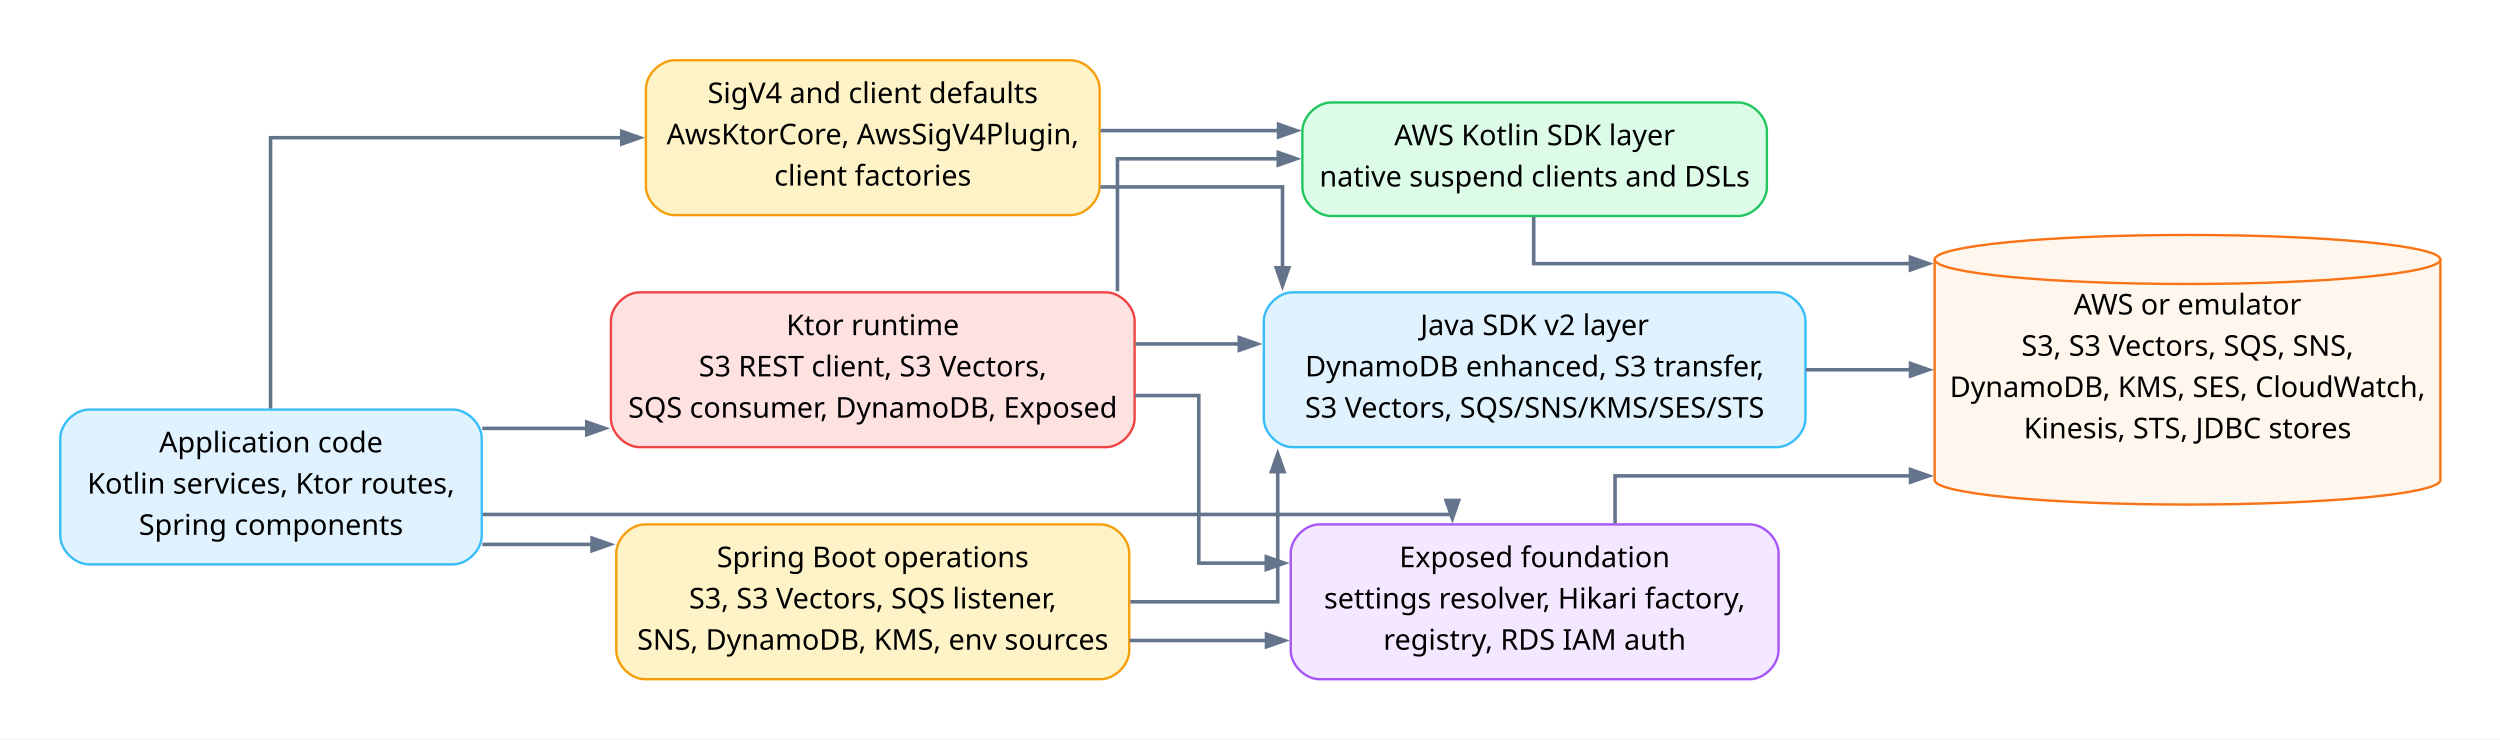
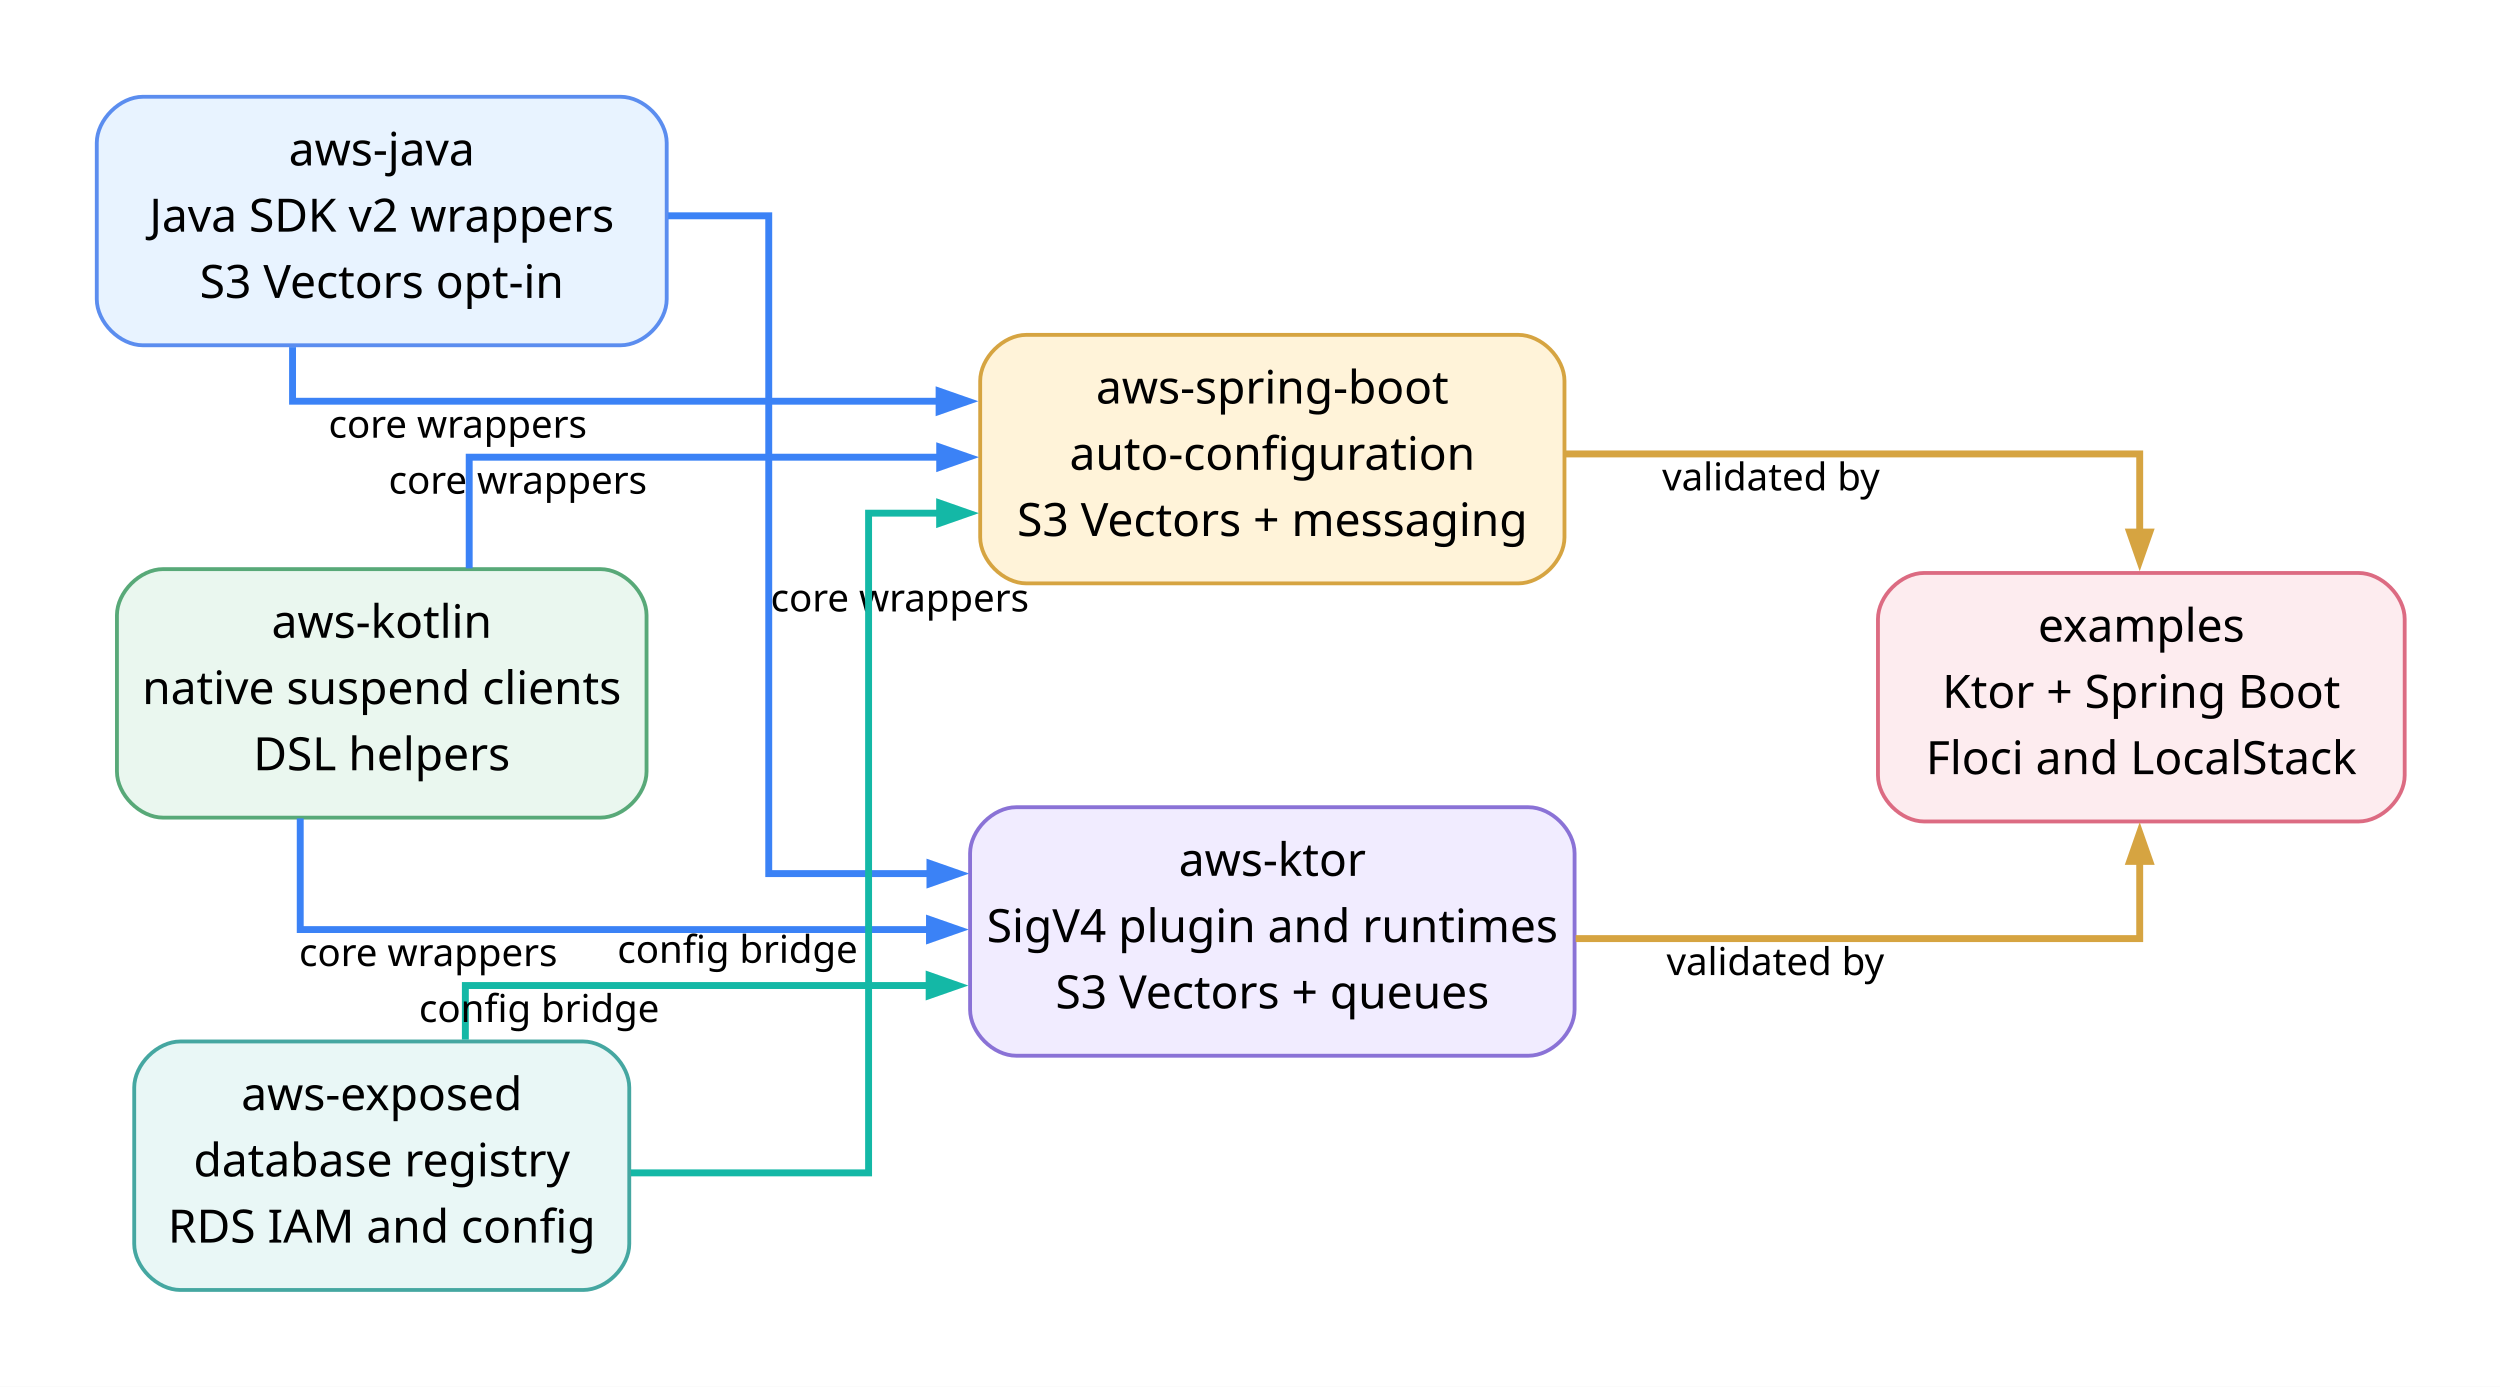
- <svg xmlns="http://www.w3.org/2000/svg" width="1045pt" height="309pt" viewBox="0.00 0.00 1045.00 309.00">
-   <g id="graph0" class="graph" transform="scale(1 1) rotate(0) translate(25.2 283.91)">
-     <polygon fill="#ffffff" stroke="none" points="-25.2,25.2 -25.2,-283.91 1020.09,-283.91 1020.09,25.2 -25.2,25.2" />
+ <svg xmlns="http://www.w3.org/2000/svg" width="651pt" height="361pt" viewBox="0.00 0.00 651.00 361.00">
+   <g id="graph0" class="graph" transform="scale(1 1) rotate(0) translate(25.2 335.91)">
+     <polygon fill="#ffffff" stroke="none" points="-25.2,25.2 -25.2,-335.91 626.18,-335.91 626.18,25.2 -25.2,25.2" />
    <g id="node1" class="node">
-       <path fill="#e0f2fe" stroke="#38bdf8" d="M164.16,-112.71C164.16,-112.71 12,-112.71 12,-112.71 6,-112.71 0,-106.71 0,-100.71 0,-100.71 0,-60 0,-60 0,-54 6,-48 12,-48 12,-48 164.16,-48 164.16,-48 170.16,-48 176.16,-54 176.16,-60 176.16,-60 176.16,-100.71 176.16,-100.71 176.16,-106.71 170.16,-112.71 164.16,-112.71" />
-       <text xml:space="preserve" text-anchor="middle" x="88.08" y="-94.83" font-family="Architects Daughter" font-size="12.00">Application code</text>
-       <text xml:space="preserve" text-anchor="middle" x="88.08" y="-77.58" font-family="Architects Daughter" font-size="12.00">Kotlin services, Ktor routes,</text>
-       <text xml:space="preserve" text-anchor="middle" x="88.08" y="-60.33" font-family="Architects Daughter" font-size="12.00">Spring components</text>
+       <path fill="#e8f3ff" stroke="#5b8def" d="M136.41,-310.71C136.41,-310.71 12,-310.71 12,-310.71 6,-310.71 0,-304.71 0,-298.71 0,-298.71 0,-258 0,-258 0,-252 6,-246 12,-246 12,-246 136.41,-246 136.41,-246 142.41,-246 148.41,-252 148.41,-258 148.41,-258 148.41,-298.71 148.41,-298.71 148.41,-304.71 142.41,-310.71 136.41,-310.71" />
+       <text xml:space="preserve" text-anchor="middle" x="74.21" y="-292.83" font-family="Architects Daughter" font-size="12.00">aws-java</text>
+       <text xml:space="preserve" text-anchor="middle" x="74.21" y="-275.58" font-family="Architects Daughter" font-size="12.00">Java SDK v2 wrappers</text>
+       <text xml:space="preserve" text-anchor="middle" x="74.21" y="-258.33" font-family="Architects Daughter" font-size="12.00">S3 Vectors opt-in</text>
+     </g>
+     <g id="node4" class="node">
+       <path fill="#fff3d9" stroke="#d6a441" d="M370.19,-248.71C370.19,-248.71 242.04,-248.71 242.04,-248.71 236.04,-248.71 230.04,-242.71 230.04,-236.71 230.04,-236.71 230.04,-196 230.04,-196 230.04,-190 236.04,-184 242.04,-184 242.04,-184 370.19,-184 370.19,-184 376.19,-184 382.19,-190 382.19,-196 382.19,-196 382.19,-236.71 382.19,-236.71 382.19,-242.71 376.19,-248.71 370.19,-248.71" />
+       <text xml:space="preserve" text-anchor="middle" x="306.12" y="-230.83" font-family="Architects Daughter" font-size="12.00">aws-spring-boot</text>
+       <text xml:space="preserve" text-anchor="middle" x="306.12" y="-213.58" font-family="Architects Daughter" font-size="12.00">auto-configuration</text>
+       <text xml:space="preserve" text-anchor="middle" x="306.12" y="-196.33" font-family="Architects Daughter" font-size="12.00">S3 Vectors + messaging</text>
+     </g>
+     <g id="edge1" class="edge">
+       <path fill="none" stroke="#3b82f6" stroke-width="1.8" d="M50.98,-245.51C50.98,-237.62 50.98,-231.43 50.98,-231.43 50.98,-231.43 219.34,-231.43 219.34,-231.43" />
+       <polygon fill="#3b82f6" stroke="#3b82f6" stroke-width="1.8" points="219.34,-234.05 226.84,-231.43 219.34,-228.8 219.34,-234.05" />
+       <text xml:space="preserve" text-anchor="middle" x="94" y="-221.93" font-family="Comic Mono" font-size="10.00">core wrappers</text>
+     </g>
+     <g id="node5" class="node">
+       <path fill="#f1ecff" stroke="#8a72d6" d="M372.82,-125.71C372.82,-125.71 239.41,-125.71 239.41,-125.71 233.41,-125.71 227.41,-119.71 227.41,-113.71 227.41,-113.71 227.41,-73 227.41,-73 227.41,-67 233.41,-61 239.41,-61 239.41,-61 372.82,-61 372.82,-61 378.82,-61 384.82,-67 384.82,-73 384.82,-73 384.82,-113.71 384.82,-113.71 384.82,-119.71 378.82,-125.71 372.82,-125.71" />
+       <text xml:space="preserve" text-anchor="middle" x="306.12" y="-107.83" font-family="Architects Daughter" font-size="12.00">aws-ktor</text>
+       <text xml:space="preserve" text-anchor="middle" x="306.12" y="-90.58" font-family="Architects Daughter" font-size="12.00">SigV4 plugin and runtimes</text>
+       <text xml:space="preserve" text-anchor="middle" x="306.12" y="-73.33" font-family="Architects Daughter" font-size="12.00">S3 Vectors + queues</text>
+     </g>
+     <g id="edge2" class="edge">
+       <path fill="none" stroke="#3b82f6" stroke-width="1.8" d="M148.77,-279.71C163.74,-279.71 174.98,-279.71 174.98,-279.71 174.98,-279.71 174.98,-108.43 174.98,-108.43 174.98,-108.43 216.96,-108.43 216.96,-108.43" />
+       <polygon fill="#3b82f6" stroke="#3b82f6" stroke-width="1.8" points="216.96,-111.05 224.46,-108.43 216.96,-105.8 216.96,-111.05" />
+       <text xml:space="preserve" text-anchor="middle" x="209.11" y="-176.69" font-family="Comic Mono" font-size="10.00">core wrappers</text>
    </g>
    <g id="node2" class="node">
-       <path fill="#fef3c7" stroke="#f59e0b" d="M422.44,-258.71C422.44,-258.71 256.79,-258.71 256.79,-258.71 250.79,-258.71 244.79,-252.71 244.79,-246.71 244.79,-246.71 244.79,-206 244.79,-206 244.79,-200 250.79,-194 256.79,-194 256.79,-194 422.44,-194 422.44,-194 428.44,-194 434.44,-200 434.44,-206 434.44,-206 434.44,-246.71 434.44,-246.71 434.44,-252.71 428.44,-258.71 422.44,-258.71" />
-       <text xml:space="preserve" text-anchor="middle" x="339.62" y="-240.83" font-family="Architects Daughter" font-size="12.00">SigV4 and client defaults</text>
-       <text xml:space="preserve" text-anchor="middle" x="339.62" y="-223.58" font-family="Architects Daughter" font-size="12.00">AwsKtorCore, AwsSigV4Plugin,</text>
-       <text xml:space="preserve" text-anchor="middle" x="339.62" y="-206.33" font-family="Architects Daughter" font-size="12.00">client factories</text>
+       <path fill="#eaf7ef" stroke="#58a978" d="M131.16,-187.71C131.16,-187.71 17.25,-187.71 17.25,-187.71 11.25,-187.71 5.25,-181.71 5.25,-175.71 5.25,-175.71 5.25,-135 5.25,-135 5.25,-129 11.25,-123 17.25,-123 17.25,-123 131.16,-123 131.16,-123 137.16,-123 143.16,-129 143.16,-135 143.16,-135 143.16,-175.71 143.16,-175.71 143.16,-181.71 137.16,-187.71 131.16,-187.71" />
+       <text xml:space="preserve" text-anchor="middle" x="74.21" y="-169.83" font-family="Architects Daughter" font-size="12.00">aws-kotlin</text>
+       <text xml:space="preserve" text-anchor="middle" x="74.21" y="-152.58" font-family="Architects Daughter" font-size="12.00">native suspend clients</text>
+       <text xml:space="preserve" text-anchor="middle" x="74.21" y="-135.33" font-family="Architects Daughter" font-size="12.00">DSL helpers</text>
    </g>
-     <g id="edge1" class="edge">
-       <path fill="none" stroke="#64748b" stroke-width="1.5" d="M87.89,-113.12C87.89,-156.17 87.89,-226.35 87.89,-226.35 87.89,-226.35 234.68,-226.35 234.68,-226.35" />
-       <polygon fill="#64748b" stroke="#64748b" stroke-width="1.5" points="234.68,-228.98 242.18,-226.36 234.68,-223.73 234.68,-228.98" />
-     </g>
-     <g id="node5" class="node">
-       <path fill="#f3e8ff" stroke="#a855f7" d="M706.23,-64.71C706.23,-64.71 526.32,-64.71 526.32,-64.71 520.32,-64.71 514.32,-58.71 514.32,-52.71 514.32,-52.71 514.32,-12 514.32,-12 514.32,-6 520.32,0 526.32,0 526.32,0 706.23,0 706.23,0 712.23,0 718.23,-6 718.23,-12 718.23,-12 718.23,-52.71 718.23,-52.71 718.23,-58.71 712.23,-64.71 706.23,-64.71" />
-       <text xml:space="preserve" text-anchor="middle" x="616.28" y="-46.83" font-family="Architects Daughter" font-size="12.00">Exposed foundation</text>
-       <text xml:space="preserve" text-anchor="middle" x="616.28" y="-29.58" font-family="Architects Daughter" font-size="12.00">settings resolver, Hikari factory,</text>
-       <text xml:space="preserve" text-anchor="middle" x="616.28" y="-12.33" font-family="Architects Daughter" font-size="12.00">registry, RDS IAM auth</text>
+     <g id="edge3" class="edge">
+       <path fill="none" stroke="#3b82f6" stroke-width="1.8" d="M96.98,-187.91C96.98,-202.66 96.98,-216.85 96.98,-216.85 96.98,-216.85 219.5,-216.85 219.5,-216.85" />
+       <polygon fill="#3b82f6" stroke="#3b82f6" stroke-width="1.8" points="219.5,-219.48 227,-216.86 219.5,-214.23 219.5,-219.48" />
+       <text xml:space="preserve" text-anchor="middle" x="109.64" y="-207.35" font-family="Comic Mono" font-size="10.00">core wrappers</text>
    </g>
    <g id="edge4" class="edge">
-       <path fill="none" stroke="#64748b" stroke-width="1.5" d="M176.65,-68.86C318.75,-68.86 581.89,-68.86 581.89,-68.86 581.89,-68.86 581.89,-68.47 581.89,-68.47" />
-       <polygon fill="#64748b" stroke="#64748b" stroke-width="1.5" points="584.52,-74.72 581.89,-67.22 579.27,-74.72 584.52,-74.72" />
+       <path fill="none" stroke="#3b82f6" stroke-width="1.8" d="M52.98,-122.8C52.98,-108.05 52.98,-93.85 52.98,-93.85 52.98,-93.85 216.84,-93.85 216.84,-93.85" />
+       <polygon fill="#3b82f6" stroke="#3b82f6" stroke-width="1.8" points="216.84,-96.48 224.34,-93.86 216.84,-91.23 216.84,-96.48" />
+       <text xml:space="preserve" text-anchor="middle" x="86.31" y="-84.35" font-family="Comic Mono" font-size="10.00">core wrappers</text>
+     </g>
+     <g id="node3" class="node">
+       <path fill="#e9f7f6" stroke="#45a7a1" d="M126.66,-64.71C126.66,-64.71 21.75,-64.71 21.75,-64.71 15.75,-64.71 9.75,-58.71 9.75,-52.71 9.75,-52.71 9.75,-12 9.75,-12 9.75,-6 15.75,0 21.75,0 21.75,0 126.66,0 126.66,0 132.66,0 138.66,-6 138.66,-12 138.66,-12 138.66,-52.71 138.66,-52.71 138.66,-58.71 132.66,-64.71 126.66,-64.71" />
+       <text xml:space="preserve" text-anchor="middle" x="74.21" y="-46.83" font-family="Architects Daughter" font-size="12.00">aws-exposed</text>
+       <text xml:space="preserve" text-anchor="middle" x="74.21" y="-29.58" font-family="Architects Daughter" font-size="12.00">database registry</text>
+       <text xml:space="preserve" text-anchor="middle" x="74.21" y="-12.33" font-family="Architects Daughter" font-size="12.00">RDS IAM and config</text>
+     </g>
+     <g id="edge5" class="edge">
+       <path fill="none" stroke="#14b8a6" stroke-width="1.8" d="M139.08,-30.5C170.27,-30.5 200.98,-30.5 200.98,-30.5 200.98,-30.5 200.98,-202.28 200.98,-202.28 200.98,-202.28 219.48,-202.28 219.48,-202.28" />
+       <polygon fill="#14b8a6" stroke="#14b8a6" stroke-width="1.8" points="219.48,-204.91 226.98,-202.28 219.48,-199.66 219.48,-204.91" />
+       <text xml:space="preserve" text-anchor="middle" x="166.86" y="-85.19" font-family="Comic Mono" font-size="10.00">config bridge</text>
+     </g>
+     <g id="edge6" class="edge">
+       <path fill="none" stroke="#14b8a6" stroke-width="1.8" d="M95.98,-65.2C95.98,-73.09 95.98,-79.28 95.98,-79.28 95.98,-79.28 216.75,-79.28 216.75,-79.28" />
+       <polygon fill="#14b8a6" stroke="#14b8a6" stroke-width="1.8" points="216.75,-81.91 224.25,-79.28 216.75,-76.66 216.75,-81.91" />
+       <text xml:space="preserve" text-anchor="middle" x="115.2" y="-69.78" font-family="Comic Mono" font-size="10.00">config bridge</text>
    </g>
    <g id="node6" class="node">
-       <path fill="#fef3c7" stroke="#f59e0b" d="M434.82,-64.71C434.82,-64.71 244.41,-64.71 244.41,-64.71 238.41,-64.71 232.41,-58.71 232.41,-52.71 232.41,-52.71 232.41,-12 232.41,-12 232.41,-6 238.41,0 244.41,0 244.41,0 434.82,0 434.82,0 440.82,0 446.82,-6 446.82,-12 446.82,-12 446.82,-52.71 446.82,-52.71 446.82,-58.71 440.82,-64.71 434.82,-64.71" />
-       <text xml:space="preserve" text-anchor="middle" x="339.62" y="-46.83" font-family="Architects Daughter" font-size="12.00">Spring Boot operations</text>
-       <text xml:space="preserve" text-anchor="middle" x="339.62" y="-29.58" font-family="Architects Daughter" font-size="12.00">S3, S3 Vectors, SQS listener,</text>
-       <text xml:space="preserve" text-anchor="middle" x="339.62" y="-12.33" font-family="Architects Daughter" font-size="12.00">SNS, DynamoDB, KMS, env sources</text>
-     </g>
-     <g id="edge2" class="edge">
-       <path fill="none" stroke="#64748b" stroke-width="1.5" d="M176.41,-56.35C176.41,-56.35 222.28,-56.35 222.28,-56.35" />
-       <polygon fill="#64748b" stroke="#64748b" stroke-width="1.5" points="222.28,-58.98 229.78,-56.36 222.28,-53.73 222.28,-58.98" />
-     </g>
-     <g id="node7" class="node">
-       <path fill="#fee2e2" stroke="#ef4444" d="M437.07,-161.71C437.07,-161.71 242.16,-161.71 242.16,-161.71 236.16,-161.71 230.16,-155.71 230.16,-149.71 230.16,-149.71 230.16,-109 230.16,-109 230.16,-103 236.16,-97 242.16,-97 242.16,-97 437.07,-97 437.07,-97 443.07,-97 449.07,-103 449.07,-109 449.07,-109 449.07,-149.71 449.07,-149.71 449.07,-155.71 443.07,-161.71 437.07,-161.71" />
-       <text xml:space="preserve" text-anchor="middle" x="339.62" y="-143.83" font-family="Architects Daughter" font-size="12.00">Ktor runtime</text>
-       <text xml:space="preserve" text-anchor="middle" x="339.62" y="-126.58" font-family="Architects Daughter" font-size="12.00">S3 REST client, S3 Vectors,</text>
-       <text xml:space="preserve" text-anchor="middle" x="339.62" y="-109.33" font-family="Architects Daughter" font-size="12.00">SQS consumer, DynamoDB, Exposed</text>
-     </g>
-     <g id="edge3" class="edge">
-       <path fill="none" stroke="#64748b" stroke-width="1.5" d="M176.41,-104.85C176.41,-104.85 220.08,-104.85 220.08,-104.85" />
-       <polygon fill="#64748b" stroke="#64748b" stroke-width="1.5" points="220.08,-107.48 227.58,-104.86 220.08,-102.23 220.08,-107.48" />
-     </g>
-     <g id="node3" class="node">
-       <path fill="#e0f2fe" stroke="#38bdf8" d="M717.48,-161.71C717.48,-161.71 515.07,-161.71 515.07,-161.71 509.07,-161.71 503.07,-155.71 503.07,-149.71 503.07,-149.71 503.07,-109 503.07,-109 503.07,-103 509.07,-97 515.07,-97 515.07,-97 717.48,-97 717.48,-97 723.48,-97 729.48,-103 729.48,-109 729.48,-109 729.48,-149.71 729.48,-149.71 729.48,-155.71 723.48,-161.71 717.48,-161.71" />
-       <text xml:space="preserve" text-anchor="middle" x="616.28" y="-143.83" font-family="Architects Daughter" font-size="12.00">Java SDK v2 layer</text>
-       <text xml:space="preserve" text-anchor="middle" x="616.28" y="-126.58" font-family="Architects Daughter" font-size="12.00">DynamoDB enhanced, S3 transfer,</text>
-       <text xml:space="preserve" text-anchor="middle" x="616.28" y="-109.33" font-family="Architects Daughter" font-size="12.00">S3 Vectors, SQS/SNS/KMS/SES/STS</text>
-     </g>
-     <g id="edge5" class="edge">
-       <path fill="none" stroke="#64748b" stroke-width="1.5" d="M434.77,-205.77C474.19,-205.77 510.89,-205.77 510.89,-205.77 510.89,-205.77 510.89,-171.98 510.89,-171.98" />
-       <polygon fill="#64748b" stroke="#64748b" stroke-width="1.5" points="513.52,-171.98 510.89,-164.48 508.27,-171.98 513.52,-171.98" />
-     </g>
-     <g id="node4" class="node">
-       <path fill="#dcfce7" stroke="#22c55e" d="M701.36,-241.08C701.36,-241.08 531.2,-241.08 531.2,-241.08 525.2,-241.08 519.2,-235.08 519.2,-229.08 519.2,-229.08 519.2,-205.62 519.2,-205.62 519.2,-199.62 525.2,-193.62 531.2,-193.62 531.2,-193.62 701.36,-193.62 701.36,-193.62 707.36,-193.62 713.36,-199.62 713.36,-205.62 713.36,-205.62 713.36,-229.08 713.36,-229.08 713.36,-235.08 707.36,-241.08 701.36,-241.08" />
-       <text xml:space="preserve" text-anchor="middle" x="616.28" y="-223.2" font-family="Architects Daughter" font-size="12.00">AWS Kotlin SDK layer</text>
-       <text xml:space="preserve" text-anchor="middle" x="616.28" y="-205.95" font-family="Architects Daughter" font-size="12.00">native suspend clients and DSLs</text>
-     </g>
-     <g id="edge6" class="edge">
-       <path fill="none" stroke="#64748b" stroke-width="1.5" d="M434.83,-229.31C434.83,-229.31 509.24,-229.31 509.24,-229.31" />
-       <polygon fill="#64748b" stroke="#64748b" stroke-width="1.5" points="509.24,-231.94 516.74,-229.31 509.24,-226.69 509.24,-231.94" />
-     </g>
-     <g id="node8" class="node">
-       <path fill="#fff7ed" stroke="#f97316" d="M994.89,-175.46C994.89,-181.11 947.51,-185.7 889.19,-185.7 830.86,-185.7 783.48,-181.11 783.48,-175.46 783.48,-175.46 783.48,-83.25 783.48,-83.25 783.48,-77.6 830.86,-73.01 889.19,-73.01 947.51,-73.01 994.89,-77.6 994.89,-83.25 994.89,-83.25 994.89,-175.46 994.89,-175.46" />
-       <path fill="none" stroke="#f97316" d="M994.89,-175.46C994.89,-169.8 947.51,-165.21 889.19,-165.21 830.86,-165.21 783.48,-169.8 783.48,-175.46" />
-       <text xml:space="preserve" text-anchor="middle" x="889.19" y="-152.45" font-family="Architects Daughter" font-size="12.00">AWS or emulator</text>
-       <text xml:space="preserve" text-anchor="middle" x="889.19" y="-135.2" font-family="Architects Daughter" font-size="12.00">S3, S3 Vectors, SQS, SNS,</text>
-       <text xml:space="preserve" text-anchor="middle" x="889.19" y="-117.95" font-family="Architects Daughter" font-size="12.00">DynamoDB, KMS, SES, CloudWatch,</text>
-       <text xml:space="preserve" text-anchor="middle" x="889.19" y="-100.7" font-family="Architects Daughter" font-size="12.00">Kinesis, STS, JDBC stores</text>
-     </g>
-     <g id="edge12" class="edge">
-       <path fill="none" stroke="#64748b" stroke-width="1.5" d="M729.64,-129.35C729.64,-129.35 773.4,-129.35 773.4,-129.35" />
-       <polygon fill="#64748b" stroke="#64748b" stroke-width="1.5" points="773.4,-131.98 780.9,-129.36 773.4,-126.73 773.4,-131.98" />
-     </g>
-     <g id="edge13" class="edge">
-       <path fill="none" stroke="#64748b" stroke-width="1.5" d="M615.89,-193.23C615.89,-183.14 615.89,-173.71 615.89,-173.71 615.89,-173.71 773.36,-173.71 773.36,-173.71" />
-       <polygon fill="#64748b" stroke="#64748b" stroke-width="1.5" points="773.36,-176.33 780.86,-173.71 773.36,-171.08 773.36,-176.33" />
-     </g>
-     <g id="edge14" class="edge">
-       <path fill="none" stroke="#64748b" stroke-width="1.5" d="M649.89,-65.1C649.89,-75.81 649.89,-85 649.89,-85 649.89,-85 773.41,-85 773.41,-85" />
-       <polygon fill="#64748b" stroke="#64748b" stroke-width="1.5" points="773.41,-87.63 780.91,-85 773.41,-82.38 773.41,-87.63" />
+       <path fill="#fdecef" stroke="#dc6b82" d="M588.98,-186.71C588.98,-186.71 475.82,-186.71 475.82,-186.71 469.82,-186.71 463.82,-180.71 463.82,-174.71 463.82,-174.71 463.82,-134 463.82,-134 463.82,-128 469.82,-122 475.82,-122 475.82,-122 588.98,-122 588.98,-122 594.98,-122 600.98,-128 600.98,-134 600.98,-134 600.98,-174.71 600.98,-174.71 600.98,-180.71 594.98,-186.71 588.98,-186.71" />
+       <text xml:space="preserve" text-anchor="middle" x="532.4" y="-168.83" font-family="Architects Daughter" font-size="12.00">examples</text>
+       <text xml:space="preserve" text-anchor="middle" x="532.4" y="-151.58" font-family="Architects Daughter" font-size="12.00">Ktor + Spring Boot</text>
+       <text xml:space="preserve" text-anchor="middle" x="532.4" y="-134.33" font-family="Architects Daughter" font-size="12.00">Floci and LocalStack</text>
    </g>
    <g id="edge7" class="edge">
-       <path fill="none" stroke="#64748b" stroke-width="1.5" d="M447.3,-32.35C480.68,-32.35 508.89,-32.35 508.89,-32.35 508.89,-32.35 508.89,-86.74 508.89,-86.74" />
-       <polygon fill="#64748b" stroke="#64748b" stroke-width="1.5" points="506.27,-86.74 508.89,-94.24 511.52,-86.74 506.27,-86.74" />
+       <path fill="none" stroke="#d6a441" stroke-width="1.8" d="M382.58,-217.71C448.11,-217.71 531.98,-217.71 531.98,-217.71 531.98,-217.71 531.98,-197.37 531.98,-197.37" />
+       <polygon fill="#d6a441" stroke="#d6a441" stroke-width="1.8" points="534.61,-197.37 531.98,-189.87 529.36,-197.37 534.61,-197.37" />
+       <text xml:space="preserve" text-anchor="middle" x="435.95" y="-208.21" font-family="Comic Mono" font-size="10.00">validated by</text>
    </g>
    <g id="edge8" class="edge">
-       <path fill="none" stroke="#64748b" stroke-width="1.5" d="M446.97,-16.18C446.97,-16.18 504.2,-16.18 504.2,-16.18" />
-       <polygon fill="#64748b" stroke="#64748b" stroke-width="1.5" points="504.2,-18.8 511.7,-16.18 504.2,-13.55 504.2,-18.8" />
-     </g>
-     <g id="edge9" class="edge">
-       <path fill="none" stroke="#64748b" stroke-width="1.5" d="M449.36,-140.14C449.36,-140.14 492.81,-140.14 492.81,-140.14" />
-       <polygon fill="#64748b" stroke="#64748b" stroke-width="1.5" points="492.81,-142.77 500.31,-140.14 492.81,-137.52 492.81,-142.77" />
-     </g>
-     <g id="edge10" class="edge">
-       <path fill="none" stroke="#64748b" stroke-width="1.5" d="M441.89,-162.19C441.89,-187.27 441.89,-217.54 441.89,-217.54 441.89,-217.54 509.12,-217.54 509.12,-217.54" />
-       <polygon fill="#64748b" stroke="#64748b" stroke-width="1.5" points="509.12,-220.17 516.62,-217.54 509.12,-214.92 509.12,-220.17" />
-     </g>
-     <g id="edge11" class="edge">
-       <path fill="none" stroke="#64748b" stroke-width="1.5" d="M449.29,-118.57C464.96,-118.57 475.89,-118.57 475.89,-118.57 475.89,-118.57 475.89,-48.53 475.89,-48.53 475.89,-48.53 504.11,-48.53 504.11,-48.53" />
-       <polygon fill="#64748b" stroke="#64748b" stroke-width="1.5" points="504.11,-51.16 511.61,-48.53 504.11,-45.91 504.11,-51.16" />
+       <path fill="none" stroke="#d6a441" stroke-width="1.8" d="M385.11,-91.5C450.24,-91.5 531.98,-91.5 531.98,-91.5 531.98,-91.5 531.98,-111.6 531.98,-111.6" />
+       <polygon fill="#d6a441" stroke="#d6a441" stroke-width="1.8" points="529.36,-111.6 531.98,-119.1 534.61,-111.6 529.36,-111.6" />
+       <text xml:space="preserve" text-anchor="middle" x="437.1" y="-82" font-family="Comic Mono" font-size="10.00">validated by</text>
    </g>
  </g>
</svg>
